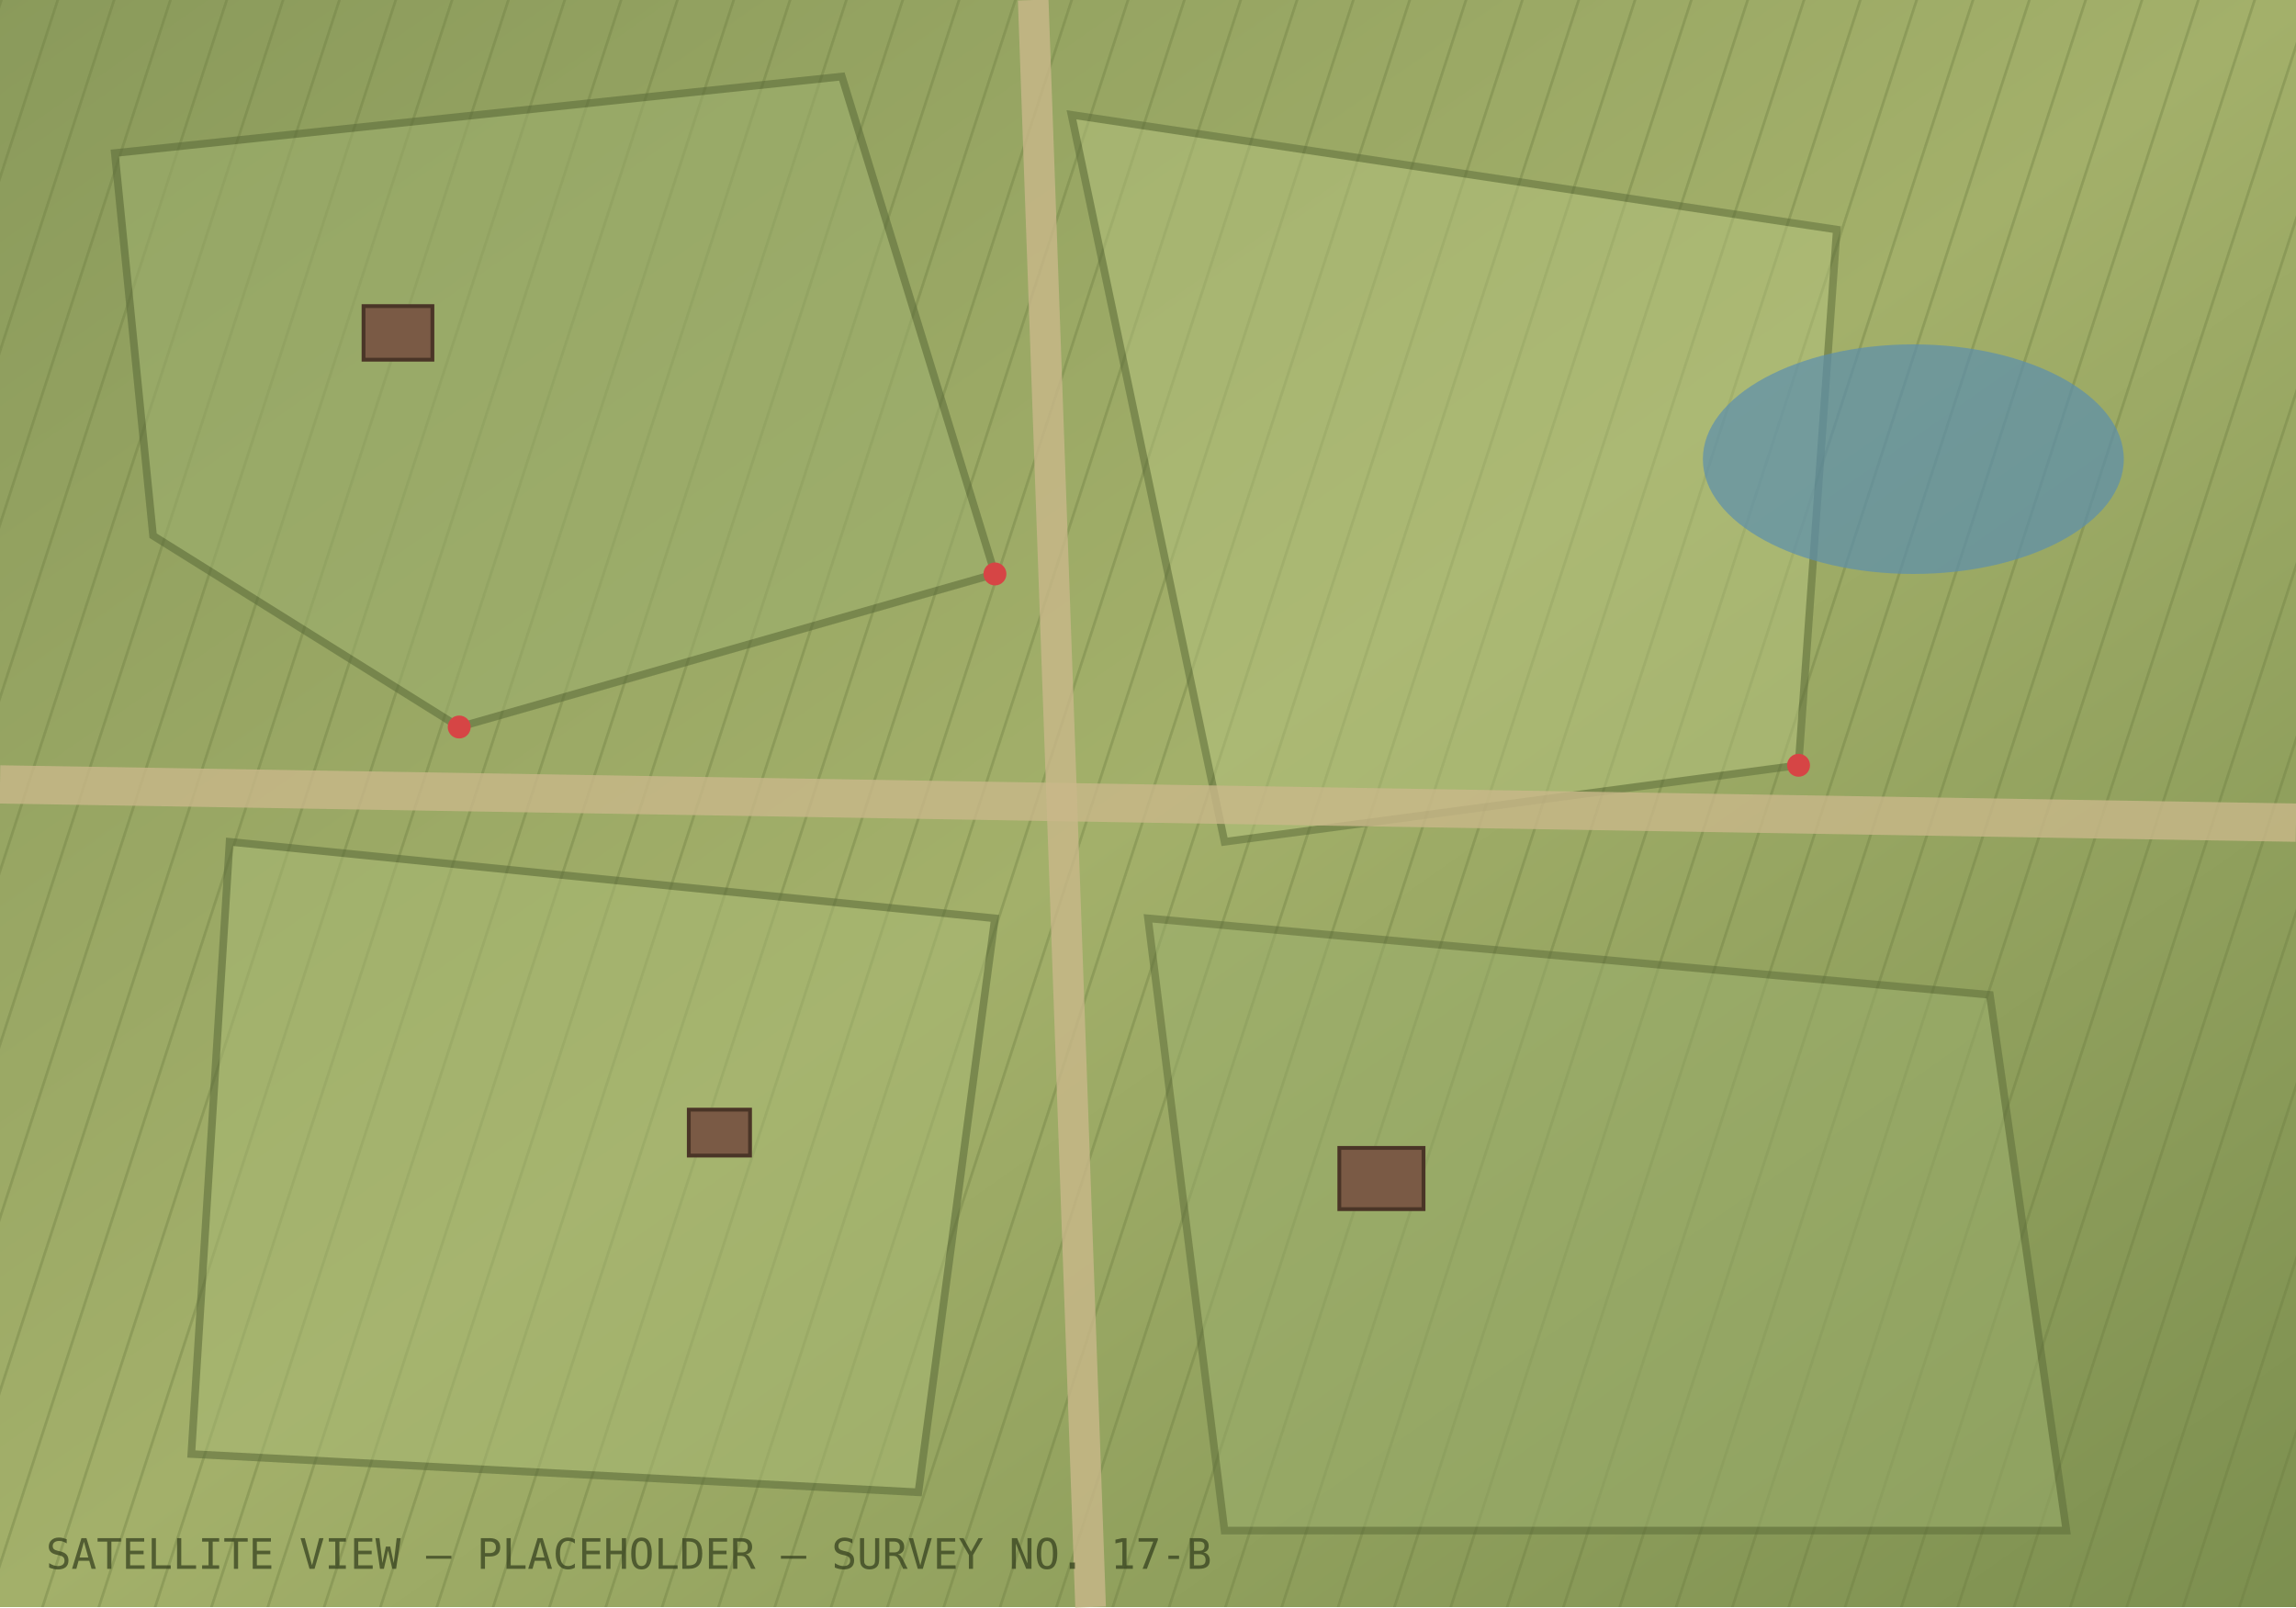
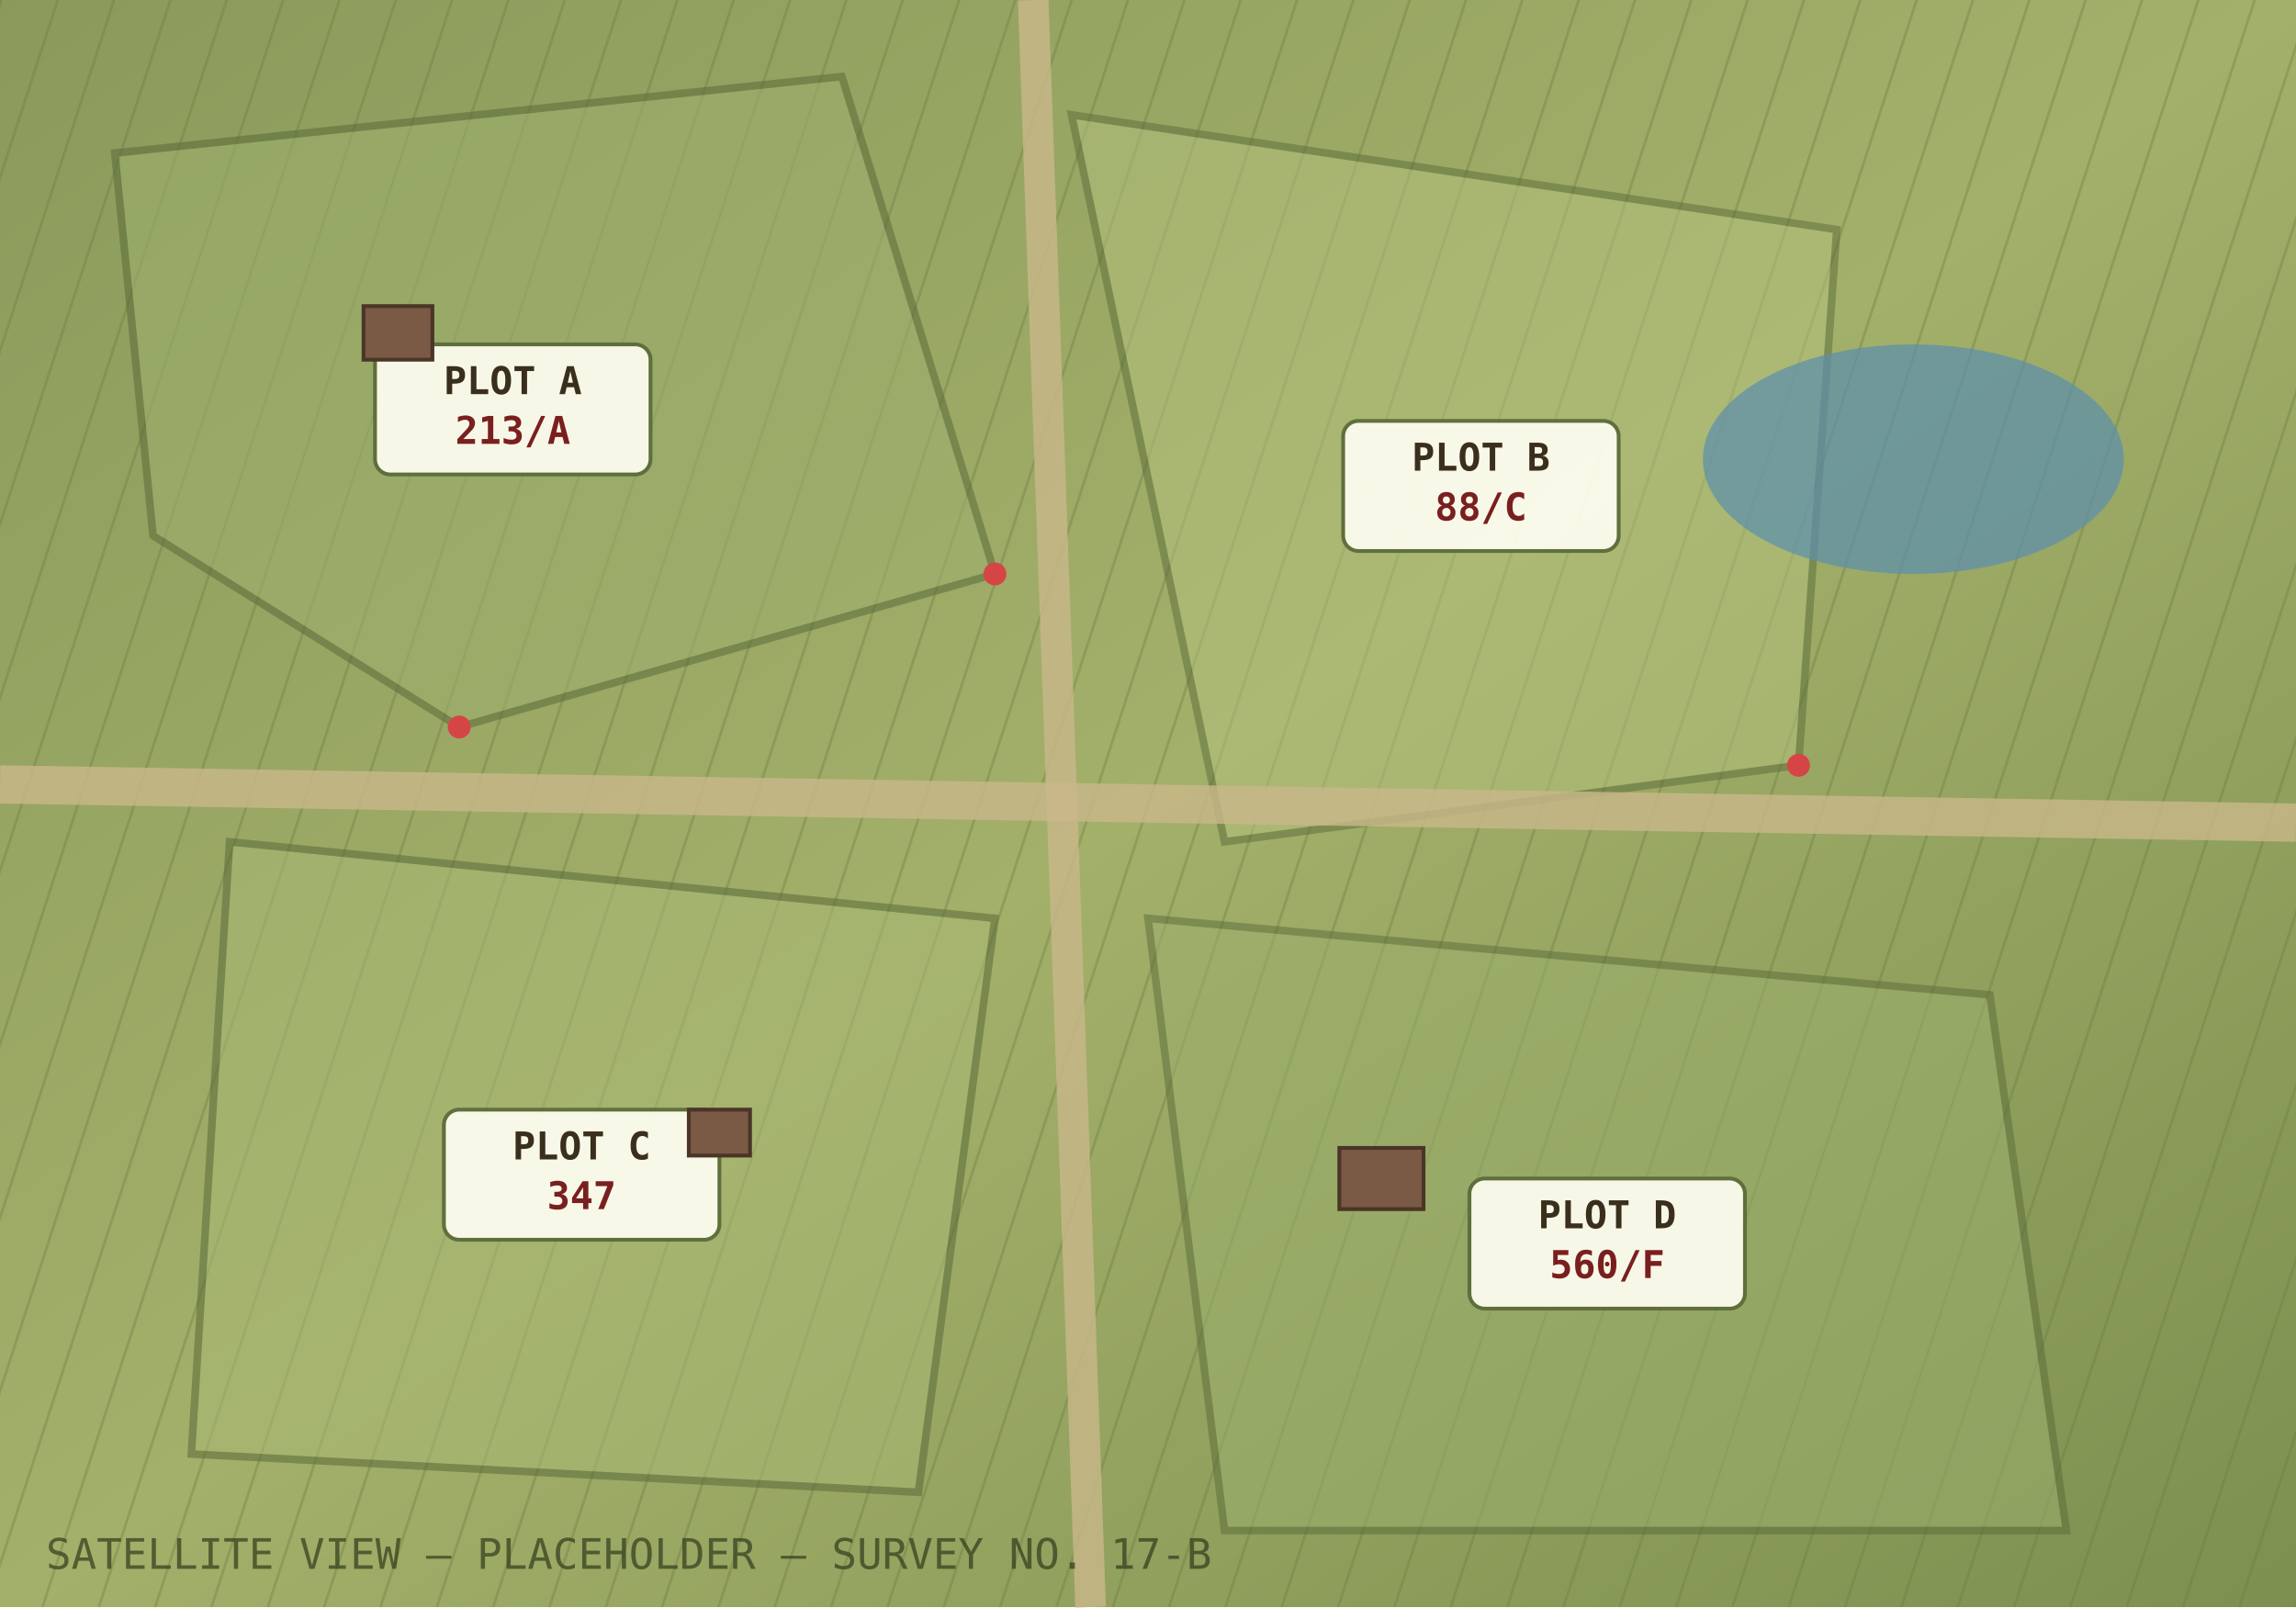
<svg xmlns="http://www.w3.org/2000/svg" width="600" height="420" viewBox="0 0 600 420">
  <defs>
    <linearGradient id="field" x1="0" y1="0" x2="1" y2="1">
      <stop offset="0%" stop-color="#8a9a5b" />
      <stop offset="50%" stop-color="#a3b06a" />
      <stop offset="100%" stop-color="#7c8f4f" />
    </linearGradient>
    <pattern id="furrows" width="14" height="14" patternTransform="rotate(18)" patternUnits="userSpaceOnUse">
      <rect width="14" height="14" fill="none" />
      <line x1="0" y1="0" x2="0" y2="14" stroke="#6b7a3f" stroke-width="1.4" opacity="0.35" />
    </pattern>
  </defs>
  <rect width="600" height="420" fill="url(#field)" />
  <rect width="600" height="420" fill="url(#furrows)" />
  <polygon points="30,40 220,20 260,150 120,190 40,140" fill="#9caf6e" stroke="#5a6a38" stroke-width="2" opacity="0.55" />
  <polygon points="280,30 480,60 470,200 320,220" fill="#b3c17d" stroke="#5a6a38" stroke-width="2" opacity="0.5" />
  <polygon points="60,220 260,240 240,390 50,380" fill="#a8b873" stroke="#5a6a38" stroke-width="2" opacity="0.55" />
  <polygon points="300,240 520,260 540,400 320,400" fill="#9caf6e" stroke="#5a6a38" stroke-width="2" opacity="0.5" />
+   <g font-family="monospace" font-weight="bold" text-anchor="middle">
+     <rect x="98" y="90" width="72" height="34" rx="4" fill="#fffef2" stroke="#5a6a38" stroke-width="1" opacity="0.92" />
+     <text x="134" y="103" font-size="10" fill="#3a2f1c">PLOT A</text>
+     <text x="134" y="116" font-size="10" fill="#7a1f1f">213/A</text>
+     <rect x="351" y="110" width="72" height="34" rx="4" fill="#fffef2" stroke="#5a6a38" stroke-width="1" opacity="0.92" />
+     <text x="387" y="123" font-size="10" fill="#3a2f1c">PLOT B</text>
+     <text x="387" y="136" font-size="10" fill="#7a1f1f">88/C</text>
+     <rect x="116" y="290" width="72" height="34" rx="4" fill="#fffef2" stroke="#5a6a38" stroke-width="1" opacity="0.92" />
+     <text x="152" y="303" font-size="10" fill="#3a2f1c">PLOT C</text>
+     <text x="152" y="316" font-size="10" fill="#7a1f1f">347</text>
+     <rect x="384" y="308" width="72" height="34" rx="4" fill="#fffef2" stroke="#5a6a38" stroke-width="1" opacity="0.92" />
+     <text x="420" y="321" font-size="10" fill="#3a2f1c">PLOT D</text>
+     <text x="420" y="334" font-size="10" fill="#7a1f1f">560/F</text>
+   </g>
  <path d="M0,205 L600,215" stroke="#c9b88a" stroke-width="10" opacity="0.8" />
  <path d="M270,0 L285,420" stroke="#c9b88a" stroke-width="8" opacity="0.8" />
  <ellipse cx="500" cy="120" rx="55" ry="30" fill="#5b8fae" opacity="0.7" />
  <rect x="95" y="80" width="18" height="14" fill="#7a5a45" stroke="#4a3527" stroke-width="1" />
  <rect x="350" y="300" width="22" height="16" fill="#7a5a45" stroke="#4a3527" stroke-width="1" />
  <rect x="180" y="290" width="16" height="12" fill="#7a5a45" stroke="#4a3527" stroke-width="1" />
  <circle cx="120" cy="190" r="3" fill="#d64545" />
  <circle cx="260" cy="150" r="3" fill="#d64545" />
  <circle cx="470" cy="200" r="3" fill="#d64545" />
  <text x="12" y="410" font-family="monospace" font-size="11" fill="#2f3a1a" opacity="0.7">SATELLITE VIEW — PLACEHOLDER — SURVEY NO. 17-B</text>
</svg>
